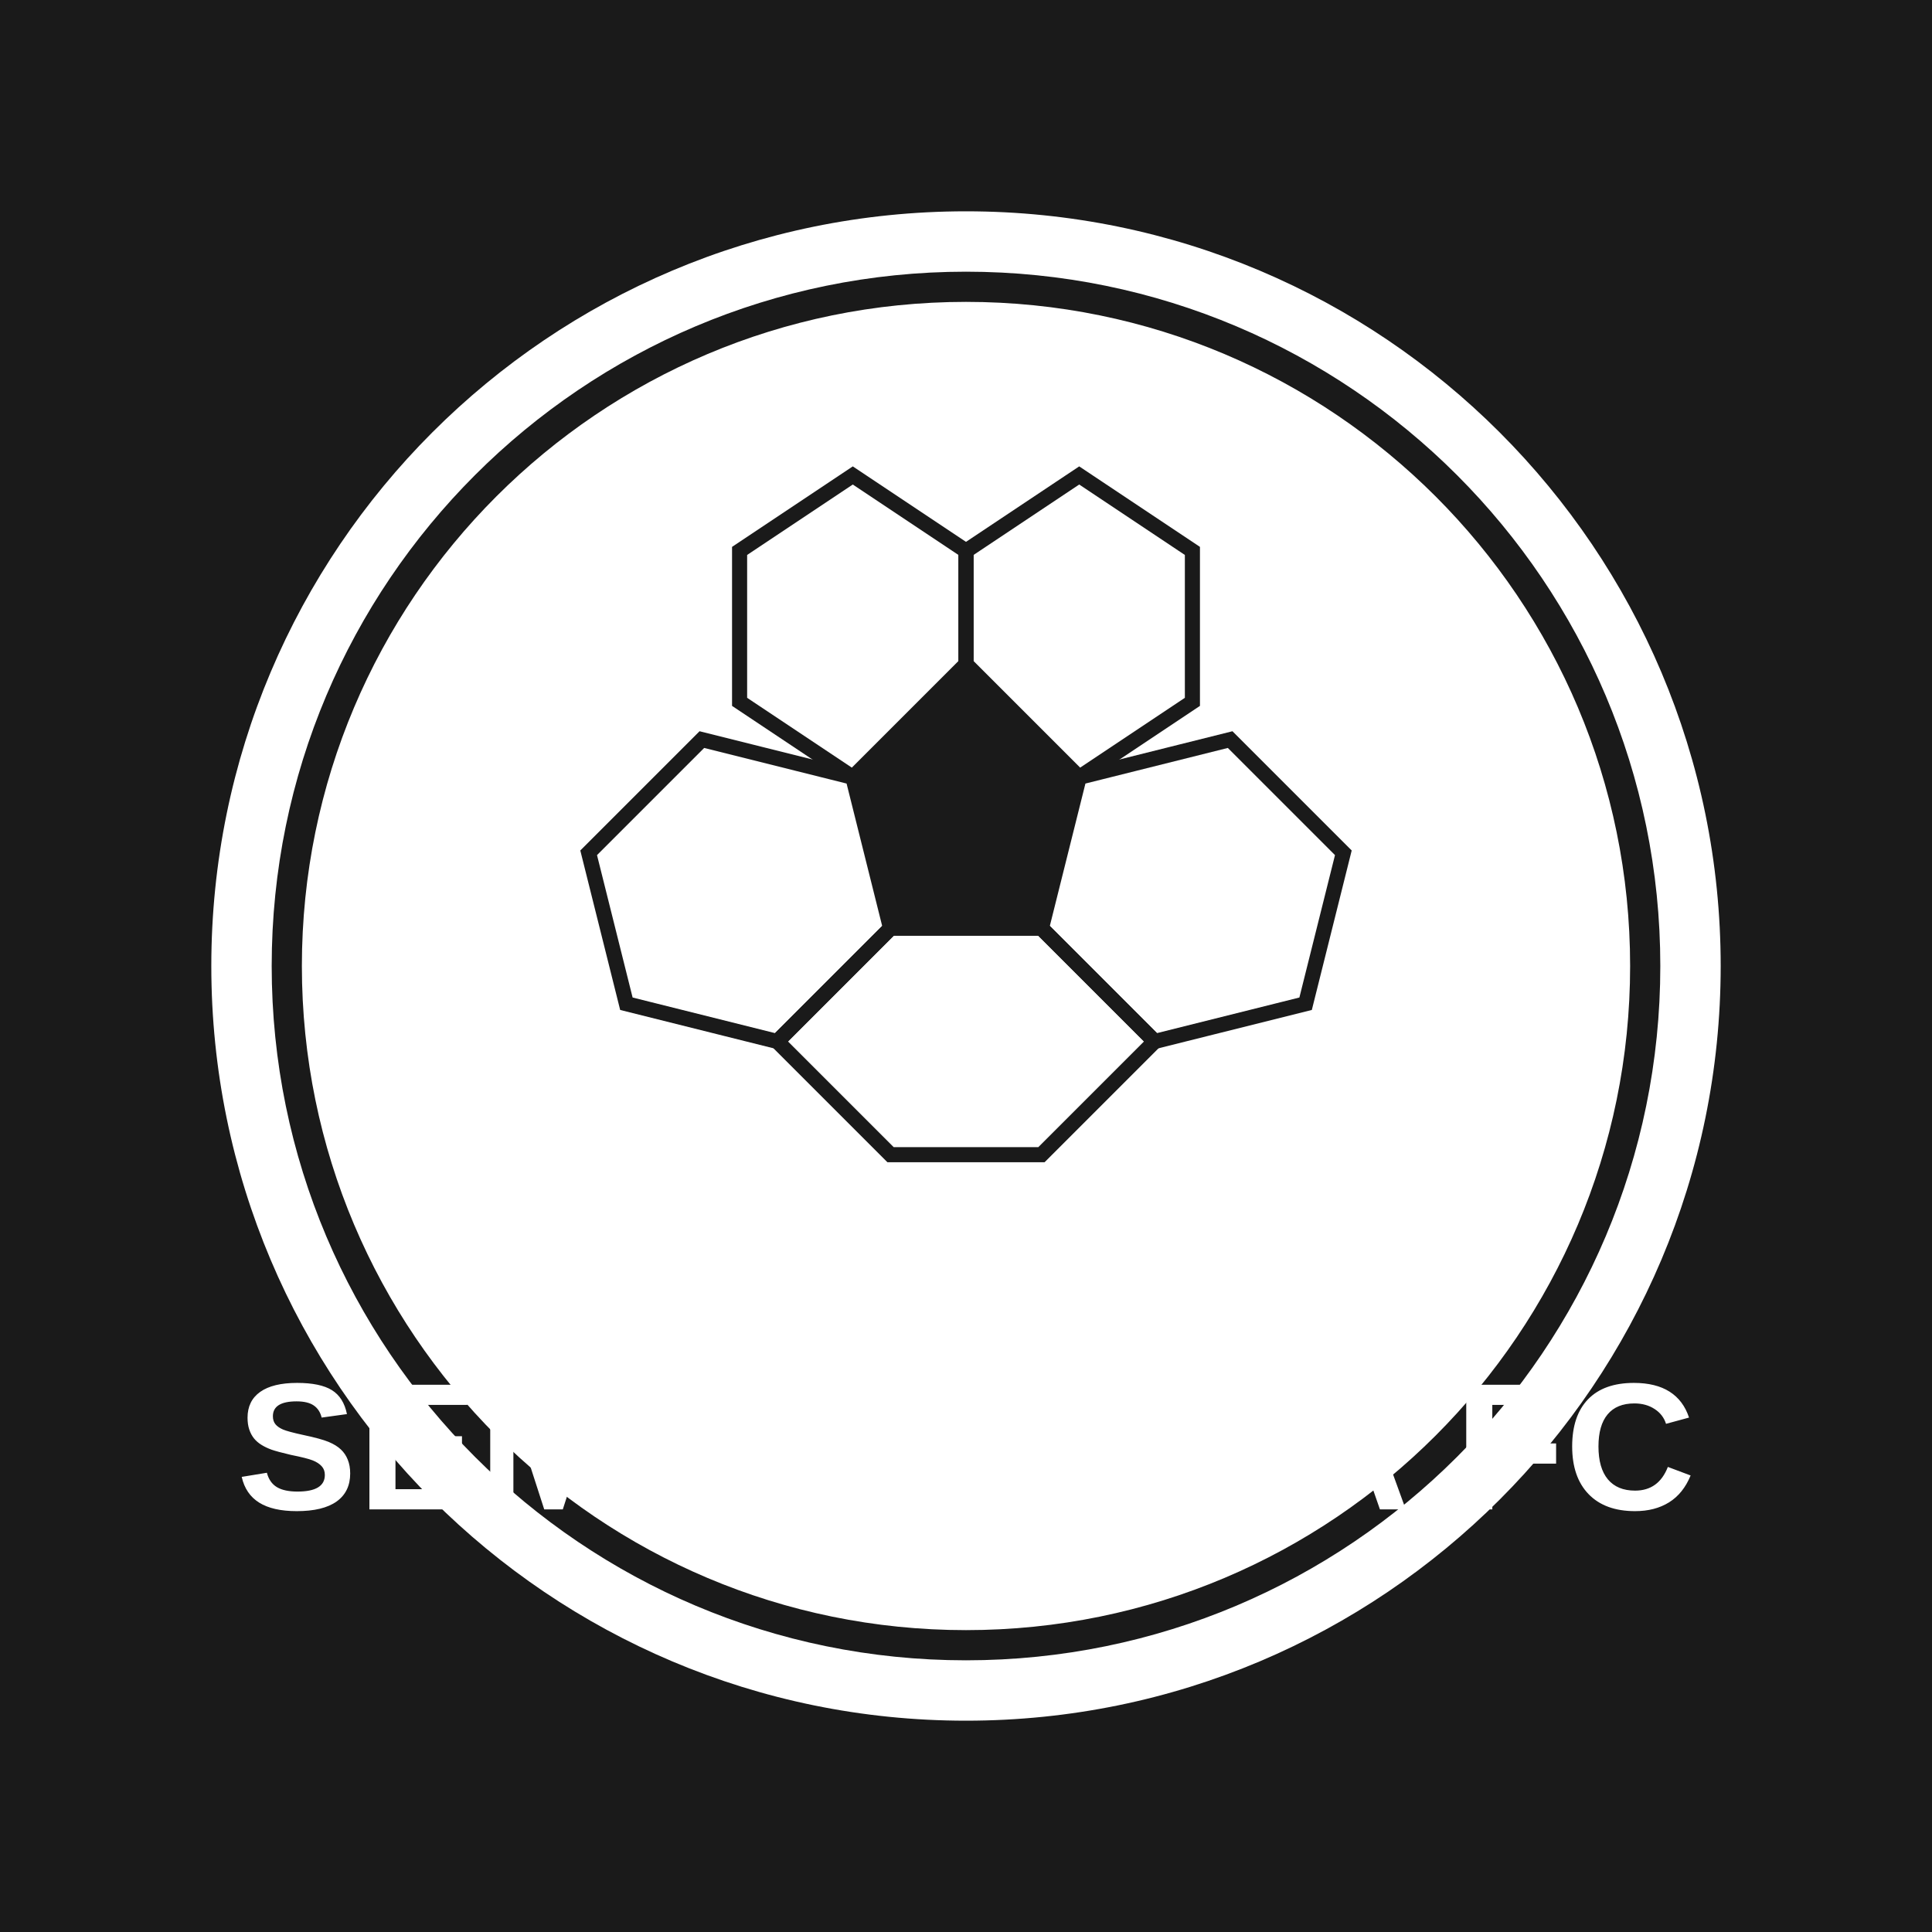
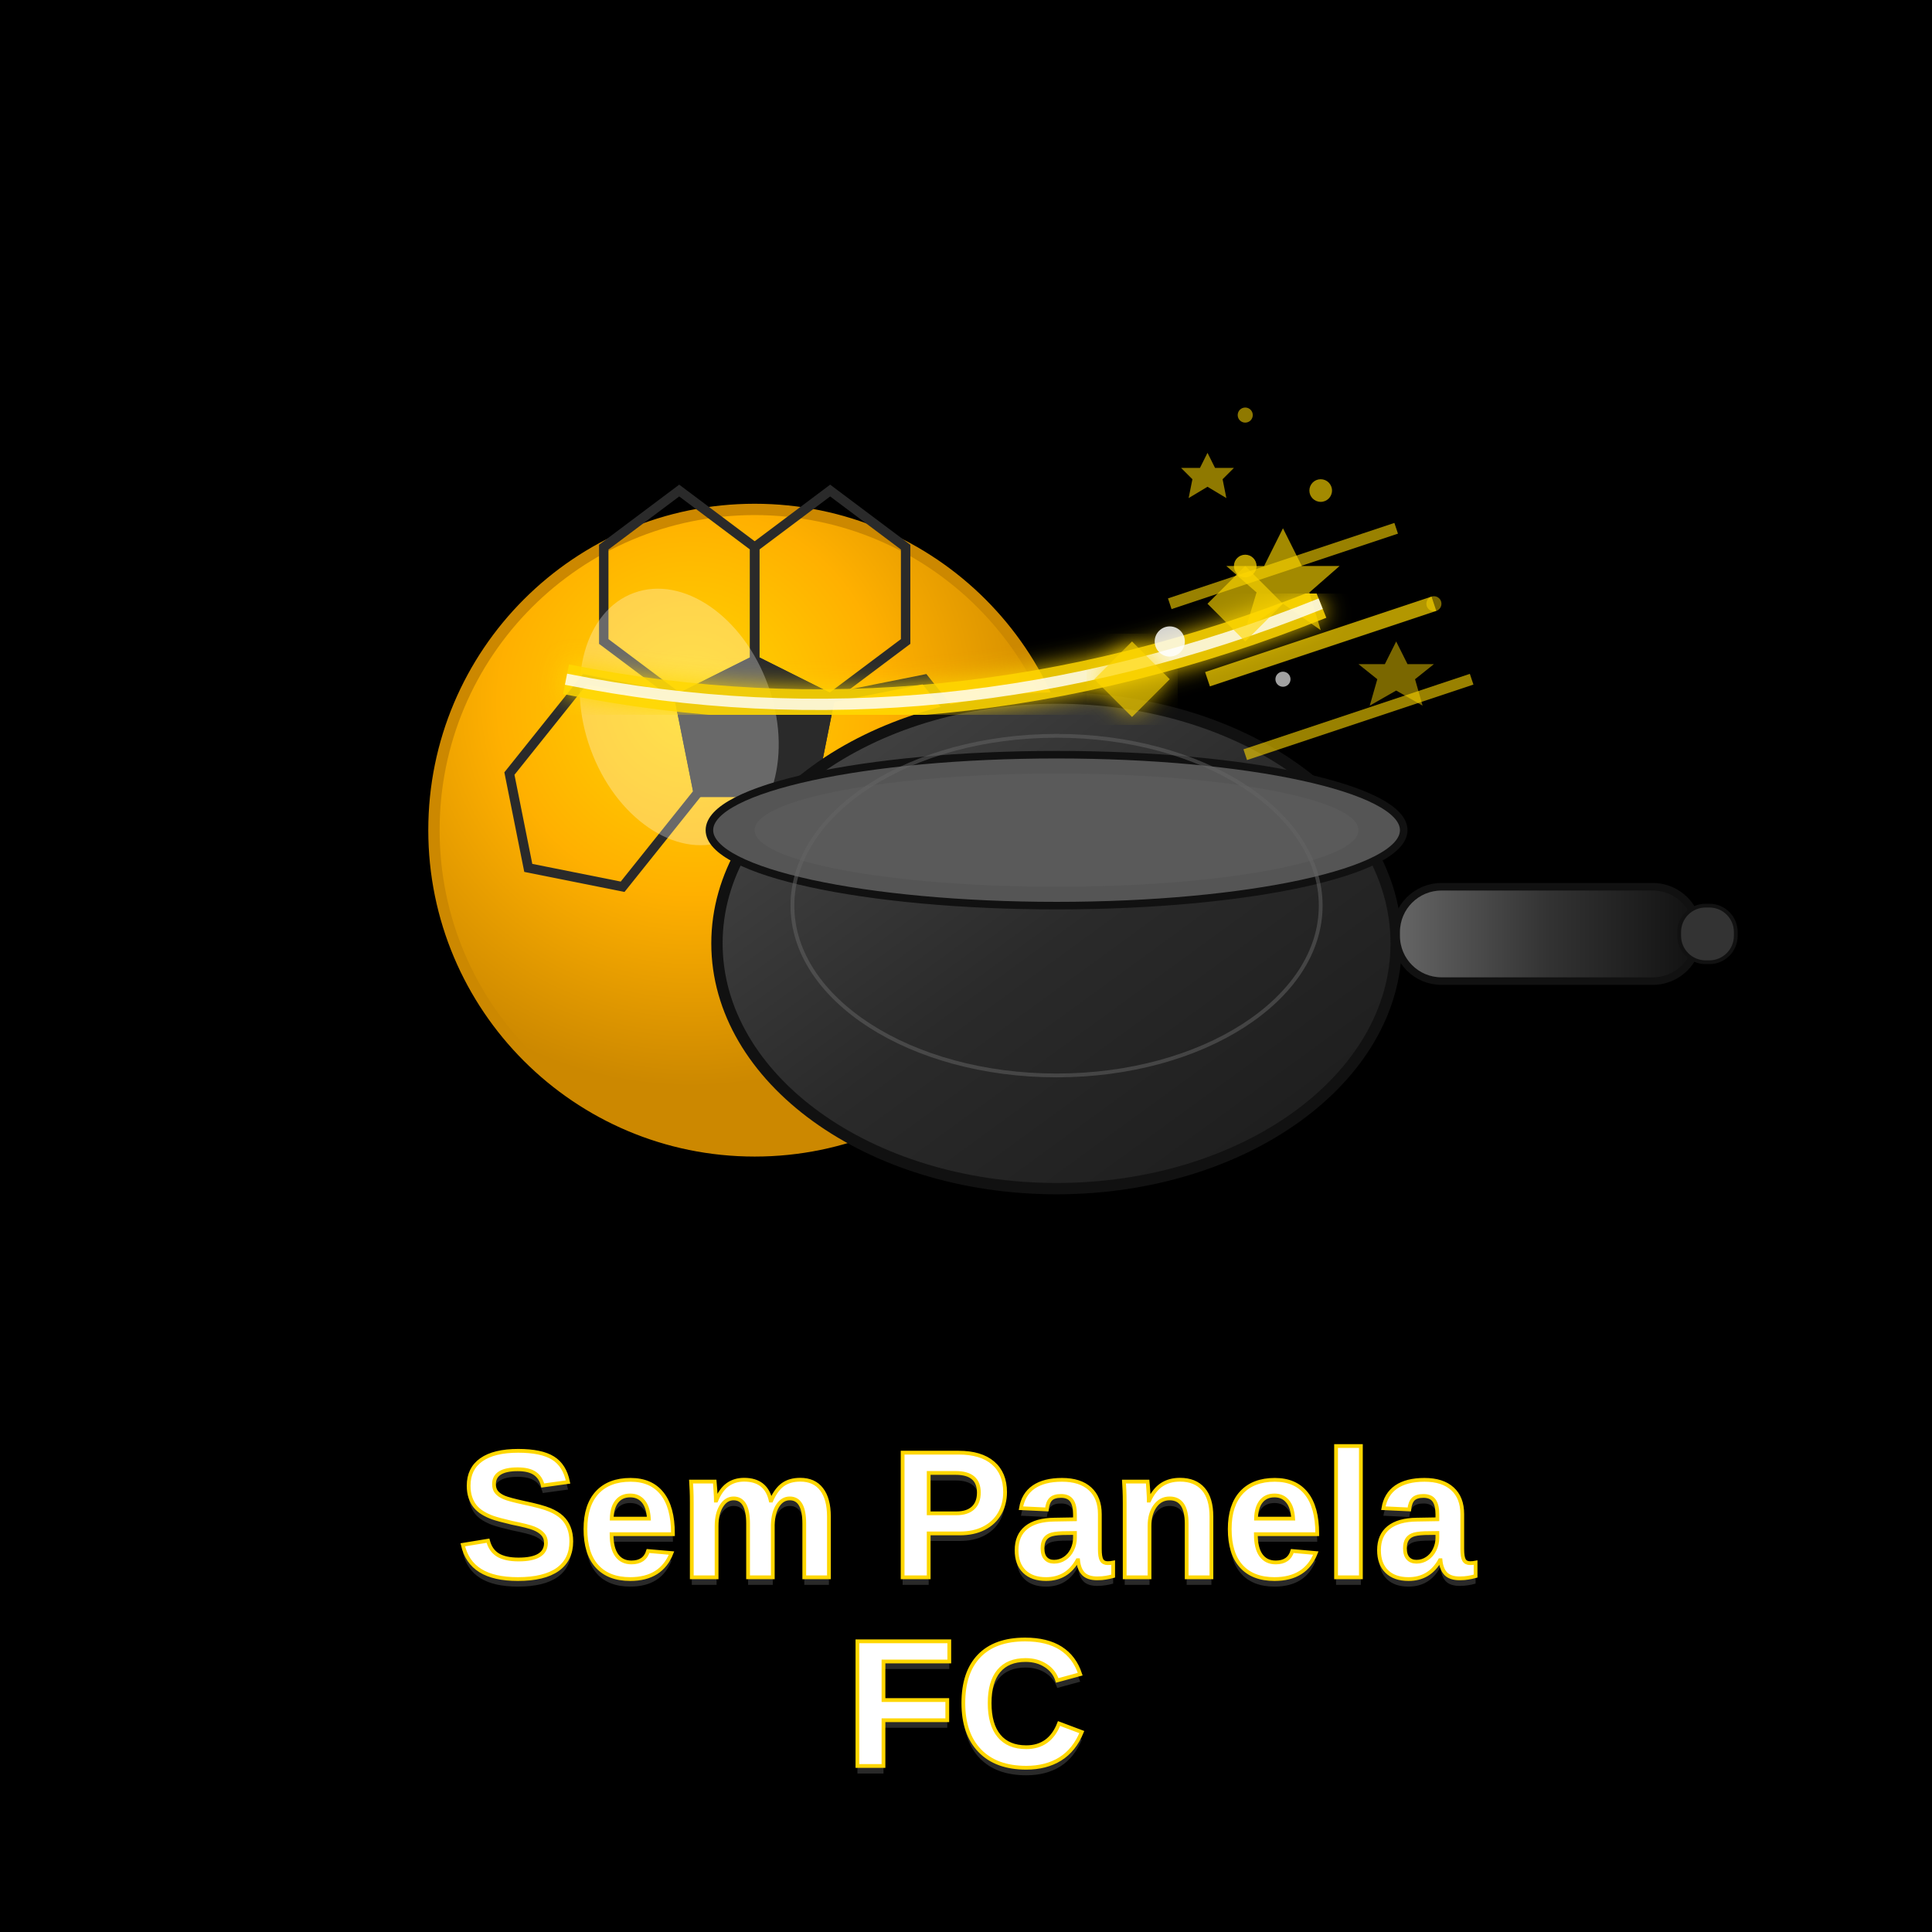
<svg xmlns="http://www.w3.org/2000/svg" width="512" height="512" viewBox="0 0 512 512">
-   <rect width="512" height="512" fill="#1a1a1a" />
-   <circle cx="256" cy="256" r="200" fill="#ffffff" />
-   <circle cx="256" cy="256" r="180" fill="none" stroke="#1a1a1a" stroke-width="8" />
-   <polygon points="256,176 286,206 276,246 236,246 226,206" fill="#1a1a1a" />
-   <polygon points="256,176 226,206 196,186 196,146 226,126 256,146" fill="none" stroke="#1a1a1a" stroke-width="4" />
-   <polygon points="256,176 286,206 316,186 316,146 286,126 256,146" fill="none" stroke="#1a1a1a" stroke-width="4" />
-   <polygon points="226,206 236,246 206,276 166,266 156,226 186,196" fill="none" stroke="#1a1a1a" stroke-width="4" />
-   <polygon points="286,206 276,246 306,276 346,266 356,226 326,196" fill="none" stroke="#1a1a1a" stroke-width="4" />
-   <polygon points="236,246 276,246 306,276 276,306 236,306 206,276" fill="none" stroke="#1a1a1a" stroke-width="4" />
-   <text x="256" y="400" font-family="Arial, sans-serif" font-size="48" font-weight="bold" text-anchor="middle" fill="#ffffff">SEM PANELA FC</text>
+   <defs>
+     <radialGradient id="ballGradient" cx="40%" cy="30%" r="60%">
+       <stop offset="0%" style="stop-color:#ffd700;stop-opacity:1" />
+       <stop offset="50%" style="stop-color:#ffb000;stop-opacity:1" />
+       <stop offset="100%" style="stop-color:#cc8800;stop-opacity:1" />
+     </radialGradient>
+     <linearGradient id="panGradient" x1="0%" y1="0%" x2="100%" y2="100%">
+       <stop offset="0%" style="stop-color:#4a4a4a;stop-opacity:1" />
+       <stop offset="50%" style="stop-color:#2a2a2a;stop-opacity:1" />
+       <stop offset="100%" style="stop-color:#1a1a1a;stop-opacity:1" />
+     </linearGradient>
+     <linearGradient id="handleGradient" x1="0%" y1="0%" x2="100%" y2="0%">
+       <stop offset="0%" style="stop-color:#666;stop-opacity:1" />
+       <stop offset="50%" style="stop-color:#333;stop-opacity:1" />
+       <stop offset="100%" style="stop-color:#111;stop-opacity:1" />
+     </linearGradient>
+     <filter id="glow">
+       <feGaussianBlur stdDeviation="3" result="coloredBlur" />
+       <feMerge>
+         <feMergeNode in="coloredBlur" />
+         <feMergeNode in="SourceGraphic" />
+       </feMerge>
+     </filter>
+   </defs>
+   <rect width="512" height="512" fill="#000000" />
+   <g opacity="0.8">
+     <path d="M 280 200 L 320 160 L 310 170 L 290 190 Z" fill="#ffd700" opacity="0.6" />
+     <path d="M 320 220 L 360 180 L 350 190 L 330 210 Z" fill="#ffd700" opacity="0.6" />
+     <path d="M 300 160 L 340 120 L 330 130 L 310 150 Z" fill="#ffd700" opacity="0.6" />
+     <polygon points="340,140 345,150 355,150 347,157 350,167 340,160 330,167 333,157 325,150 335,150" fill="#ffd700" opacity="0.8" />
+     <polygon points="370,170 373,176 380,176 375,180 377,187 370,183 363,187 365,180 360,176 367,176" fill="#ffd700" opacity="0.6" />
+     <polygon points="320,120 322,124 327,124 324,127 325,132 320,129 315,132 316,127 313,124 318,124" fill="#ffd700" opacity="0.7" />
+     <circle cx="350" cy="130" r="3" fill="#ffd700" opacity="0.8" />
+     <circle cx="380" cy="160" r="2" fill="#ffd700" opacity="0.6" />
+     <circle cx="330" cy="110" r="2" fill="#ffd700" opacity="0.7" />
+   </g>
+   <g>
+     <circle cx="200" cy="220" r="85" fill="url(#ballGradient)" stroke="#cc8800" stroke-width="3" />
+     <g stroke="#2a2a2a" stroke-width="2.5" fill="none">
+       <polygon points="200,175 220,185 215,210 185,210 180,185" fill="#2a2a2a" />
+       <polygon points="200,175 180,185 160,170 160,145 180,130 200,145" />
+       <polygon points="200,175 220,185 240,170 240,145 220,130 200,145" />
+       <polygon points="180,185 185,210 165,235 140,230 135,205 155,180" />
+       <polygon points="220,185 215,210 235,235 260,230 265,205 245,180" />
+     </g>
+     <ellipse cx="180" cy="190" rx="25" ry="35" fill="#fff" opacity="0.3" transform="rotate(-20 180 190)" />
+   </g>
+   <g>
+     <ellipse cx="280" cy="250" rx="90" ry="65" fill="url(#panGradient)" stroke="#111" stroke-width="3" />
+     <ellipse cx="280" cy="220" rx="92" ry="20" fill="#555" stroke="#111" stroke-width="2" />
+     <rect x="370" y="235" width="80" height="25" rx="12" fill="url(#handleGradient)" stroke="#111" stroke-width="2" />
+     <rect x="445" y="240" width="15" height="15" rx="7" fill="#333" stroke="#111" stroke-width="1" />
+     <ellipse cx="280" cy="240" rx="70" ry="45" fill="none" stroke="#666" stroke-width="1" opacity="0.5" />
+     <ellipse cx="280" cy="220" rx="80" ry="15" fill="#666" opacity="0.3" />
+   </g>
+   <g>
+     <path d="M 150 180 Q 250 200 350 160" stroke="#ffd700" stroke-width="8" fill="none" opacity="0.9" filter="url(#glow)" />
+     <path d="M 150 180 Q 250 200 350 160" stroke="#fff" stroke-width="3" fill="none" opacity="0.8" />
+     <path d="M 320 180 L 380 160" stroke="#ffd700" stroke-width="4" opacity="0.7" />
+     <path d="M 330 200 L 390 180" stroke="#ffd700" stroke-width="3" opacity="0.6" />
+     <path d="M 310 160 L 370 140" stroke="#ffd700" stroke-width="3" opacity="0.6" />
+   </g>
+   <g opacity="0.9">
+     <polygon points="290,180 300,170 310,180 300,190" fill="#ffd700" opacity="0.8" filter="url(#glow)" />
+     <polygon points="320,160 330,150 340,160 330,170" fill="#ffd700" opacity="0.7" />
+     <circle cx="310" cy="170" r="4" fill="#fff" opacity="0.9" />
+     <circle cx="330" cy="150" r="3" fill="#ffd700" opacity="0.8" />
+     <circle cx="340" cy="180" r="2" fill="#fff" opacity="0.7" />
+   </g>
+   <g>
+     <text x="256" y="420" font-family="Arial Black, Arial" font-size="48" font-weight="900" text-anchor="middle" fill="#333" opacity="0.8">Sem Panela</text>
+     <text x="256" y="470" font-family="Arial Black, Arial" font-size="48" font-weight="900" text-anchor="middle" fill="#333" opacity="0.8">FC</text>
+     <text x="256" y="418" font-family="Arial Black, Arial" font-size="48" font-weight="900" text-anchor="middle" fill="#fff" stroke="#ffd700" stroke-width="1">Sem Panela</text>
+     <text x="256" y="468" font-family="Arial Black, Arial" font-size="48" font-weight="900" text-anchor="middle" fill="#fff" stroke="#ffd700" stroke-width="1">FC</text>
+   </g>
</svg>
